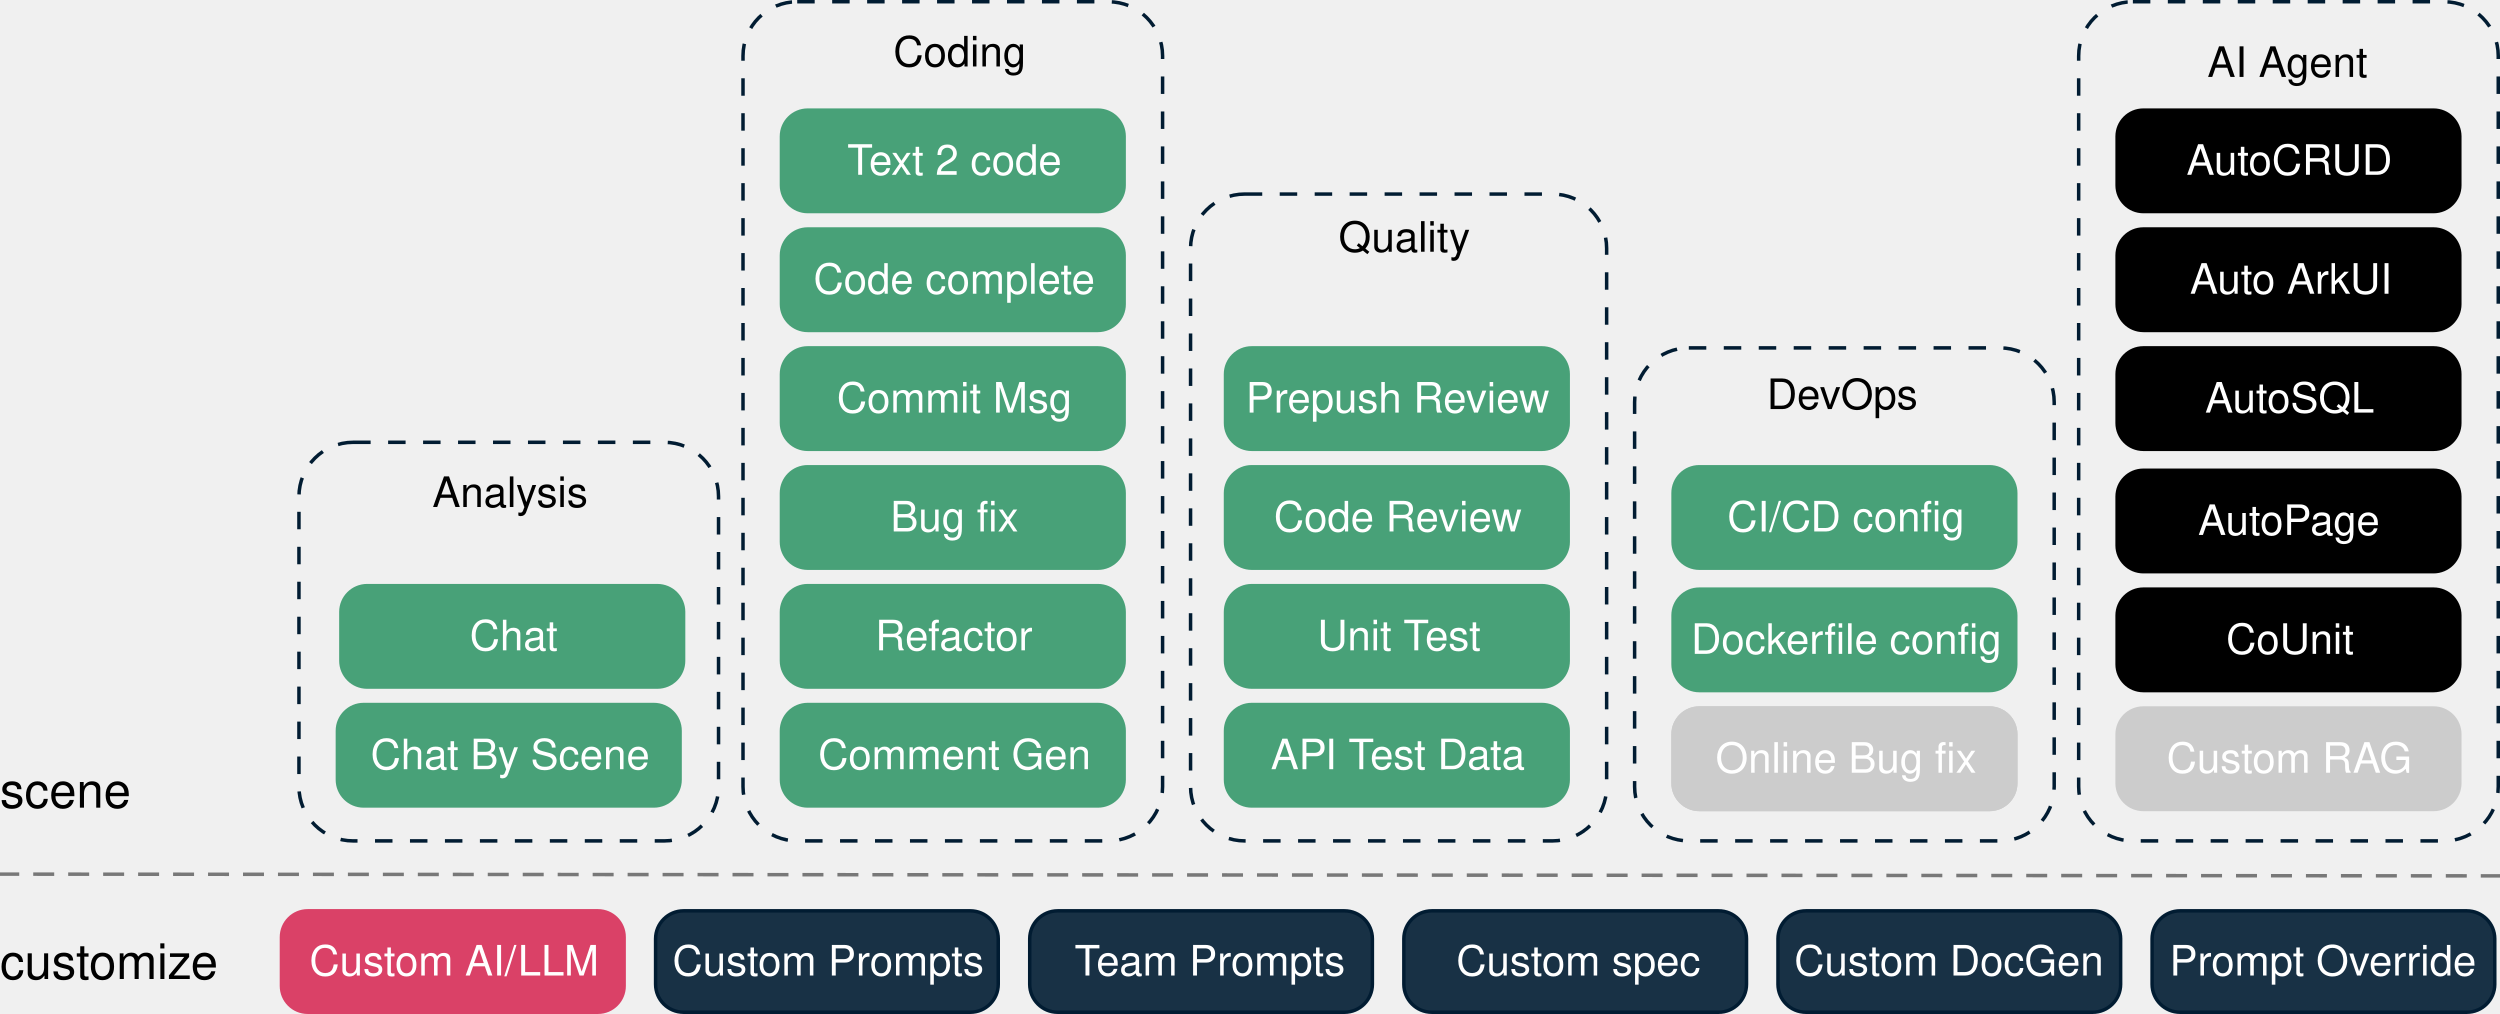
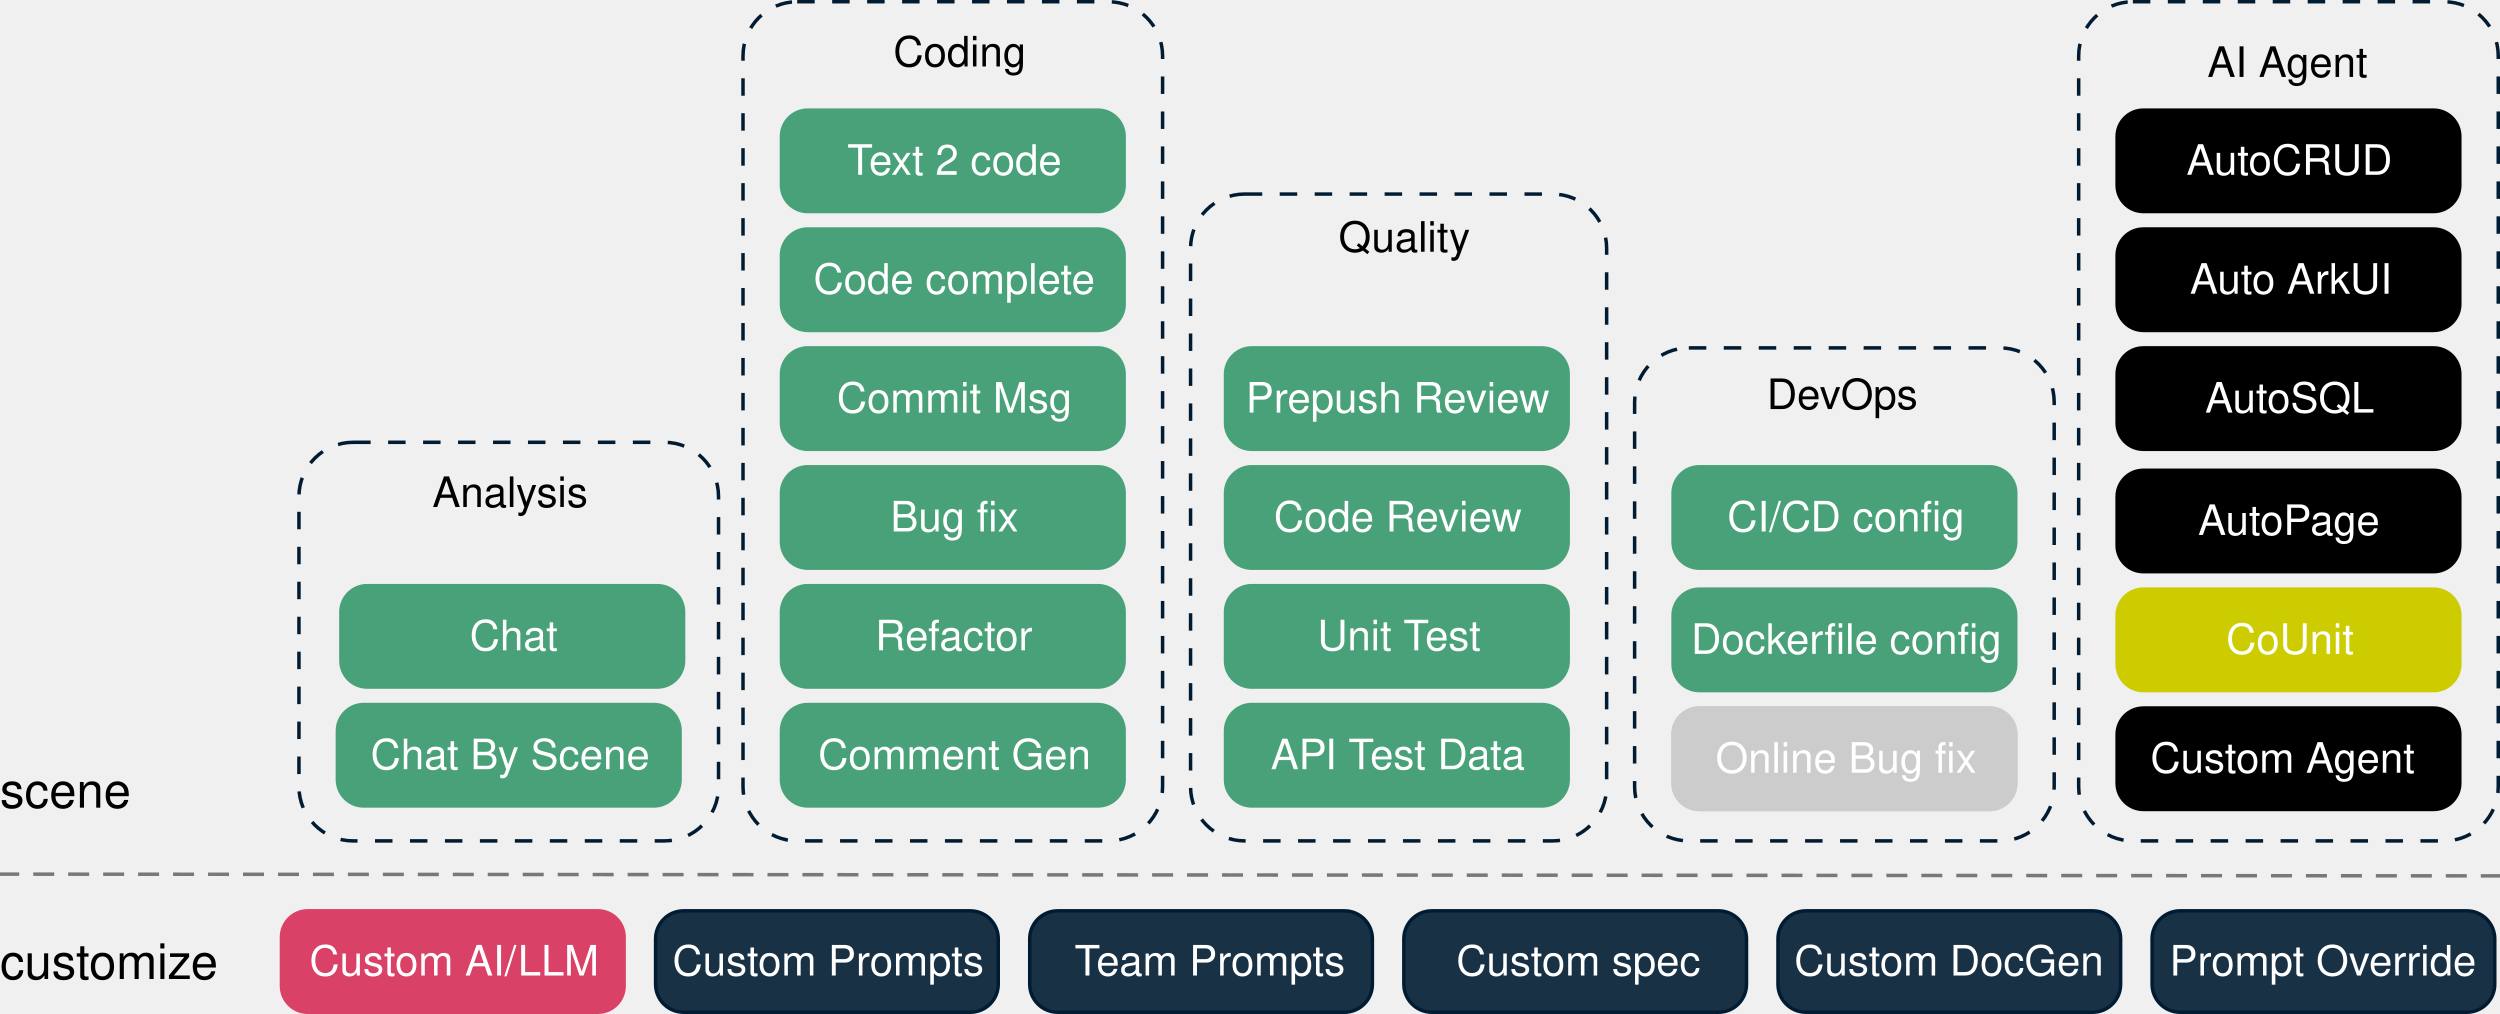
<svg xmlns="http://www.w3.org/2000/svg" xmlns:xlink="http://www.w3.org/1999/xlink" width="715px" height="290px" viewBox="0 0 715 290" version="1.1">
  <defs>
    <rect id="path-1" x="85.5" y="126" width="121" height="115" rx="16" />
    <mask id="mask-2" maskContentUnits="userSpaceOnUse" maskUnits="objectBoundingBox" x="0" y="0" width="121" height="115" fill="white">
      <use xlink:href="#path-1" />
    </mask>
    <rect id="path-3" x="212.5" y="0" width="121" height="241" rx="16" />
    <mask id="mask-4" maskContentUnits="userSpaceOnUse" maskUnits="objectBoundingBox" x="0" y="0" width="121" height="241" fill="white">
      <use xlink:href="#path-3" />
    </mask>
    <rect id="path-5" x="340.5" y="55" width="120" height="186" rx="16" />
    <mask id="mask-6" maskContentUnits="userSpaceOnUse" maskUnits="objectBoundingBox" x="0" y="0" width="120" height="186" fill="white">
      <use xlink:href="#path-5" />
    </mask>
    <rect id="path-7" x="467.5" y="99" width="121" height="142" rx="16" />
    <mask id="mask-8" maskContentUnits="userSpaceOnUse" maskUnits="objectBoundingBox" x="0" y="0" width="121" height="142" fill="white">
      <use xlink:href="#path-7" />
    </mask>
    <rect id="path-9" x="594.5" y="0" width="121" height="241" rx="16" />
    <mask id="mask-10" maskContentUnits="userSpaceOnUse" maskUnits="objectBoundingBox" x="0" y="0" width="121" height="241" fill="white">
      <use xlink:href="#path-9" />
    </mask>
  </defs>
  <g id="Page-1" stroke="none" stroke-width="1" fill="none" fill-rule="evenodd">
    <g id="autodev-overview" transform="translate(-0.5, -0)">
      <text id="scene" font-family="Helvetica" font-size="14" font-weight="normal" fill="#000000">
        <tspan x="0.5" y="231">scene</tspan>
      </text>
      <text id="customize" font-family="Helvetica" font-size="14" font-weight="normal" fill="#000000">
        <tspan x="0.5" y="280">customize</tspan>
      </text>
      <line x1="0.5" y1="250" x2="715" y2="250.5" id="Line" stroke-opacity="0.5" stroke="#000000" stroke-linecap="square" stroke-linejoin="round" stroke-dasharray="5,5" />
      <text id="Analysis" font-family="Helvetica" font-size="12" font-weight="normal" fill="#000000">
        <tspan x="124.158" y="145">Analysis</tspan>
      </text>
      <text id="Coding" font-family="Helvetica" font-size="12" font-weight="normal" fill="#000000">
        <tspan x="255.986" y="19">Coding</tspan>
      </text>
      <text id="Quality" font-family="Helvetica" font-size="12" font-weight="normal" fill="#000000">
        <tspan x="383.326" y="72">Quality</tspan>
      </text>
      <text id="DevOps" font-family="Helvetica" font-size="12" font-weight="normal" fill="#000000">
        <tspan x="505.826" y="117">DevOps</tspan>
      </text>
      <text id="AI-Agent" font-family="Helvetica" font-size="12" font-weight="normal" fill="#000000">
        <tspan x="631.812" y="22">AI Agent</tspan>
      </text>
      <g id="custom-llm" transform="translate(80.5, 260)">
        <g id="model" transform="translate(8, 8)" />
        <rect id="Rectangle" fill="#DA4167" x="0" y="0" width="99" height="30" rx="8" />
        <text id="Custom-AI/LLM" font-family="Helvetica" font-size="12" font-weight="normal" fill="#FFFFFF">
          <tspan x="8.481" y="19">Custom AI/LLM</tspan>
        </text>
      </g>
      <g id="custom-prompts" transform="translate(187.5, 260)">
        <rect id="Rectangle" stroke="#011C32" fill-opacity="0.9" fill="#011C32" x="0.5" y="0.5" width="98" height="29" rx="8" />
        <text id="Custom-Prompts" font-family="Helvetica" font-size="12" font-weight="normal" fill="#FFFFFF">
          <tspan x="5.322" y="19">Custom Prompts</tspan>
        </text>
      </g>
      <g id="team-prompts" transform="translate(294.5, 260)">
        <rect id="Rectangle" stroke="#011C32" fill-opacity="0.9" fill="#011C32" x="0.5" y="0.5" width="98" height="29" rx="8" />
        <text id="Team-Prompts" font-family="Helvetica" font-size="12" font-weight="normal" fill="#FFFFFF">
          <tspan x="13.322" y="19">Team Prompts</tspan>
        </text>
      </g>
      <g id="spec" transform="translate(401.5, 260)">
        <rect id="Rectangle" stroke="#011C32" fill-opacity="0.9" fill="#011C32" x="0.5" y="0.5" width="98" height="29" rx="8" />
        <text id="Custom-spec" font-family="Helvetica" font-size="12" font-weight="normal" fill="#FFFFFF">
          <tspan x="15.487" y="19">Custom spec</tspan>
        </text>
      </g>
      <g id="doc-gen" transform="translate(508.5, 260)">
        <rect id="Rectangle" stroke="#011C32" fill-opacity="0.9" fill="#011C32" x="0.5" y="0.5" width="98" height="29" rx="8" />
        <text id="Custom-DocGen" font-family="Helvetica" font-size="12" font-weight="normal" fill="#FFFFFF">
          <tspan x="5.15" y="19">Custom DocGen</tspan>
        </text>
      </g>
      <g id="prompt-override" transform="translate(615.5, 260)">
        <rect id="Rectangle" stroke="#011C32" fill-opacity="0.9" fill="#011C32" x="0.5" y="0.5" width="98" height="29" rx="8" />
        <text id="Prompt-Override" font-family="Helvetica" font-size="12" font-weight="normal" fill="#FFFFFF">
          <tspan x="5.487" y="19">Prompt Override</tspan>
        </text>
      </g>
      <use id="Rectangle" stroke="#011C32" mask="url(#mask-2)" stroke-width="2" stroke-dasharray="5,5" xlink:href="#path-1" />
      <use id="Rectangle" stroke="#011C32" mask="url(#mask-4)" stroke-width="2" stroke-dasharray="5,5" xlink:href="#path-3" />
      <use id="Rectangle" stroke="#011C32" mask="url(#mask-6)" stroke-width="2" stroke-dasharray="5,5" xlink:href="#path-5" />
      <use id="Rectangle" stroke="#011C32" mask="url(#mask-8)" stroke-width="2" stroke-dasharray="5,5" xlink:href="#path-7" />
      <g id="analysis" transform="translate(96.5, 167)">
        <g id="chat-by-selection" transform="translate(1, 0)">
          <rect id="Rectangle" fill="#48A178" x="0" y="0" width="99" height="30" rx="8" />
          <text id="Chat" font-family="Helvetica" font-size="12" font-weight="normal" fill="#FFFFFF">
            <tspan x="37.326" y="19">Chat</tspan>
          </text>
        </g>
        <g id="chat" transform="translate(0, 34)">
          <rect id="Rectangle" fill="#48A178" x="0" y="0" width="99" height="30" rx="8" />
          <text id="Chat-By-Scene" font-family="Helvetica" font-size="12" font-weight="normal" fill="#FFFFFF">
            <tspan x="9.978" y="19">Chat By Scene</tspan>
          </text>
        </g>
      </g>
      <g id="coding" transform="translate(223.5, 31)">
        <g id="commit-gen" transform="translate(0, 170)">
          <rect id="Rectangle" fill="#48A178" x="0" y="0" width="99" height="30" rx="8" />
          <text id="Comment-Gen" font-family="Helvetica" font-size="12" font-weight="normal" fill="#FFFFFF">
            <tspan x="10.985" y="19">Comment Gen</tspan>
          </text>
        </g>
        <g id="refactor" transform="translate(0, 136)">
          <rect id="Rectangle" fill="#48A178" x="0" y="0" width="99" height="30" rx="8" />
          <text id="Refactor" font-family="Helvetica" font-size="12" font-weight="normal" fill="#FFFFFF">
            <tspan x="27.324" y="19">Refactor</tspan>
          </text>
        </g>
        <g id="bug-fix" transform="translate(0, 102)">
          <rect id="Rectangle" fill="#48A178" x="0" y="0" width="99" height="30" rx="8" />
          <text id="Bug-fix" font-family="Helvetica" font-size="12" font-weight="normal" fill="#FFFFFF">
            <tspan x="31.657" y="19">Bug fix</tspan>
          </text>
        </g>
        <g id="commit-msg" transform="translate(0, 68)">
          <rect id="Rectangle" fill="#48A178" x="0" y="0" width="99" height="30" rx="8" />
          <text id="Commit-Msg" font-family="Helvetica" font-size="12" font-weight="normal" fill="#FFFFFF">
            <tspan x="16.332" y="19">Commit Msg</tspan>
          </text>
        </g>
        <g id="code-complete" transform="translate(0, 34)">
          <rect id="Rectangle" fill="#48A178" x="0" y="0" width="99" height="30" rx="8" />
          <text id="Code-complete" font-family="Helvetica" font-size="12" font-weight="normal" fill="#FFFFFF">
            <tspan x="9.644" y="19">Code complete</tspan>
          </text>
        </g>
        <g id="text2code">
          <rect id="Rectangle" fill="#48A178" x="0" y="0" width="99" height="30" rx="8" />
          <text id="Text-2-code" font-family="Helvetica" font-size="12" font-weight="normal" fill="#FFFFFF">
            <tspan x="19.314" y="19">Text 2 code</tspan>
          </text>
        </g>
      </g>
      <g id="quality" transform="translate(350.5, 99)">
        <g id="api-test-gen" transform="translate(0, 102)">
          <rect id="Rectangle" fill="#48A178" x="0" y="0" width="99" height="30" rx="8" />
          <text id="API-Test-Data" font-family="Helvetica" font-size="12" font-weight="normal" fill="#FFFFFF">
            <tspan x="13.423" y="19">API Test Data</tspan>
          </text>
        </g>
        <g id="unit-test" transform="translate(0, 68)">
          <rect id="Rectangle" fill="#48A178" x="0" y="0" width="99" height="30" rx="8" />
          <text id="Unit-Test" font-family="Helvetica" font-size="12" font-weight="normal" fill="#FFFFFF">
            <tspan x="26.765" y="19">Unit Test</tspan>
          </text>
        </g>
        <g id="code-review" transform="translate(0, 34)">
          <rect id="Rectangle" fill="#48A178" x="0" y="0" width="99" height="30" rx="8" />
          <text id="Code-Review" font-family="Helvetica" font-size="12" font-weight="normal" fill="#FFFFFF">
            <tspan x="14.316" y="19">Code Review</tspan>
          </text>
        </g>
        <g id="prepush" transform="translate(0, 0)">
          <rect id="Rectangle" fill="#48A178" x="0" y="0" width="99" height="30" rx="8" />
          <text id="Prepush-Review" font-family="Helvetica" font-size="12" font-weight="normal" fill="#FFFFFF">
            <tspan x="6.312" y="19">Prepush Review</tspan>
          </text>
        </g>
      </g>
      <g id="devops" transform="translate(478.5, 133)">
        <g id="online-bug" transform="translate(0, 69)">
          <rect id="Rectangle" fill="#CCCCCC" x="0" y="0" width="99" height="30" rx="8" />
          <rect id="Rectangle" fill="#CCCCCC" x="0" y="0" width="99" height="30" rx="8" />
          <text id="Online-Bug-fix" font-family="Helvetica" font-size="12" font-weight="normal" fill="#FFFFFF">
            <tspan x="12.646" y="19">Online Bug fix</tspan>
          </text>
        </g>
        <g id="dockerfile" transform="translate(0, 35)">
          <rect id="Rectangle" fill="#48A178" x="0" y="0" width="99" height="30" rx="8" />
          <text id="Dockerfile-config" font-family="Helvetica" font-size="12" font-weight="normal" fill="#FFFFFF">
            <tspan x="5.647" y="19">Dockerfile config</tspan>
          </text>
        </g>
        <g id="ci-cd">
          <rect id="Rectangle" fill="#48A178" x="0" y="0" width="99" height="30" rx="8" />
          <text id="CI/CD-config" font-family="Helvetica" font-size="12" font-weight="normal" fill="#FFFFFF">
            <tspan x="15.989" y="19">CI/CD config</tspan>
          </text>
        </g>
      </g>
      <g id="agent" transform="translate(605.5, 31)">
-         <g id="custom-rag" transform="translate(0, 171)">
-           <rect id="Rectangle" fill="#CCCCCC" x="0" y="0" width="99" height="30" rx="8" />
-           <text id="Custom-RAG" font-family="Helvetica" font-size="12" font-weight="normal" fill="#FFFFFF">
-             <tspan x="14.659" y="19">Custom RAG</tspan>
+         <g id="custom-agent" transform="translate(0, 171)">
+           <rect id="Rectangle" fill="#000000" x="0" y="0" width="99" height="30" rx="8" />
+           <text id="Custom-Agent" font-family="Helvetica" font-size="12" font-weight="normal" fill="#FFFFFF">
+             <tspan x="10" y="19">Custom Agent</tspan>
          </text>
        </g>
        <g id="crud">
          <rect id="Rectangle" fill="#000000" x="0" y="0" width="99" height="30" rx="8" />
          <text id="AutoCRUD" font-family="Helvetica" font-size="12" font-weight="normal" fill="#FFFFFF">
            <tspan x="20.325" y="19">AutoCRUD</tspan>
          </text>
        </g>
        <g id="arkui" transform="translate(0, 34)">
          <rect id="Rectangle" fill="#000000" x="0" y="0" width="99" height="30" rx="8" />
          <text id="Auto-ArkUI" font-family="Helvetica" font-size="12" font-weight="normal" fill="#FFFFFF">
            <tspan x="21.318" y="19">Auto ArkUI</tspan>
          </text>
        </g>
        <g id="counit" transform="translate(0, 137)">
-           <rect id="Rectangle" fill="#000000" x="0" y="0" width="99" height="30" rx="8" />
+           <rect id="Rectangle" fill="#CCCC00" x="0" y="0" width="99" height="30" rx="8" />
          <text id="CoUnit" font-family="Helvetica" font-size="12" font-weight="normal" fill="#FFFFFF">
            <tspan x="31.66" y="19">CoUnit</tspan>
          </text>
        </g>
        <g id="autopage" transform="translate(0, 103)">
          <rect id="Rectangle" fill="#000000" x="0" y="0" width="99" height="30" rx="8" />
          <text id="AutoPage" font-family="Helvetica" font-size="12" font-weight="normal" fill="#FFFFFF">
            <tspan x="23.645" y="19">AutoPage</tspan>
          </text>
        </g>
        <g id="autosql" transform="translate(0, 68)">
          <rect id="Rectangle" fill="#000000" x="0" y="0" width="99" height="30" rx="8" />
          <text id="AutoSQL" font-family="Helvetica" font-size="12" font-weight="normal" fill="#FFFFFF">
            <tspan x="25.651" y="19">AutoSQL</tspan>
          </text>
        </g>
      </g>
      <use id="Rectangle" stroke="#011C32" mask="url(#mask-10)" stroke-width="2" stroke-dasharray="5,5" xlink:href="#path-9" />
    </g>
  </g>
</svg>
